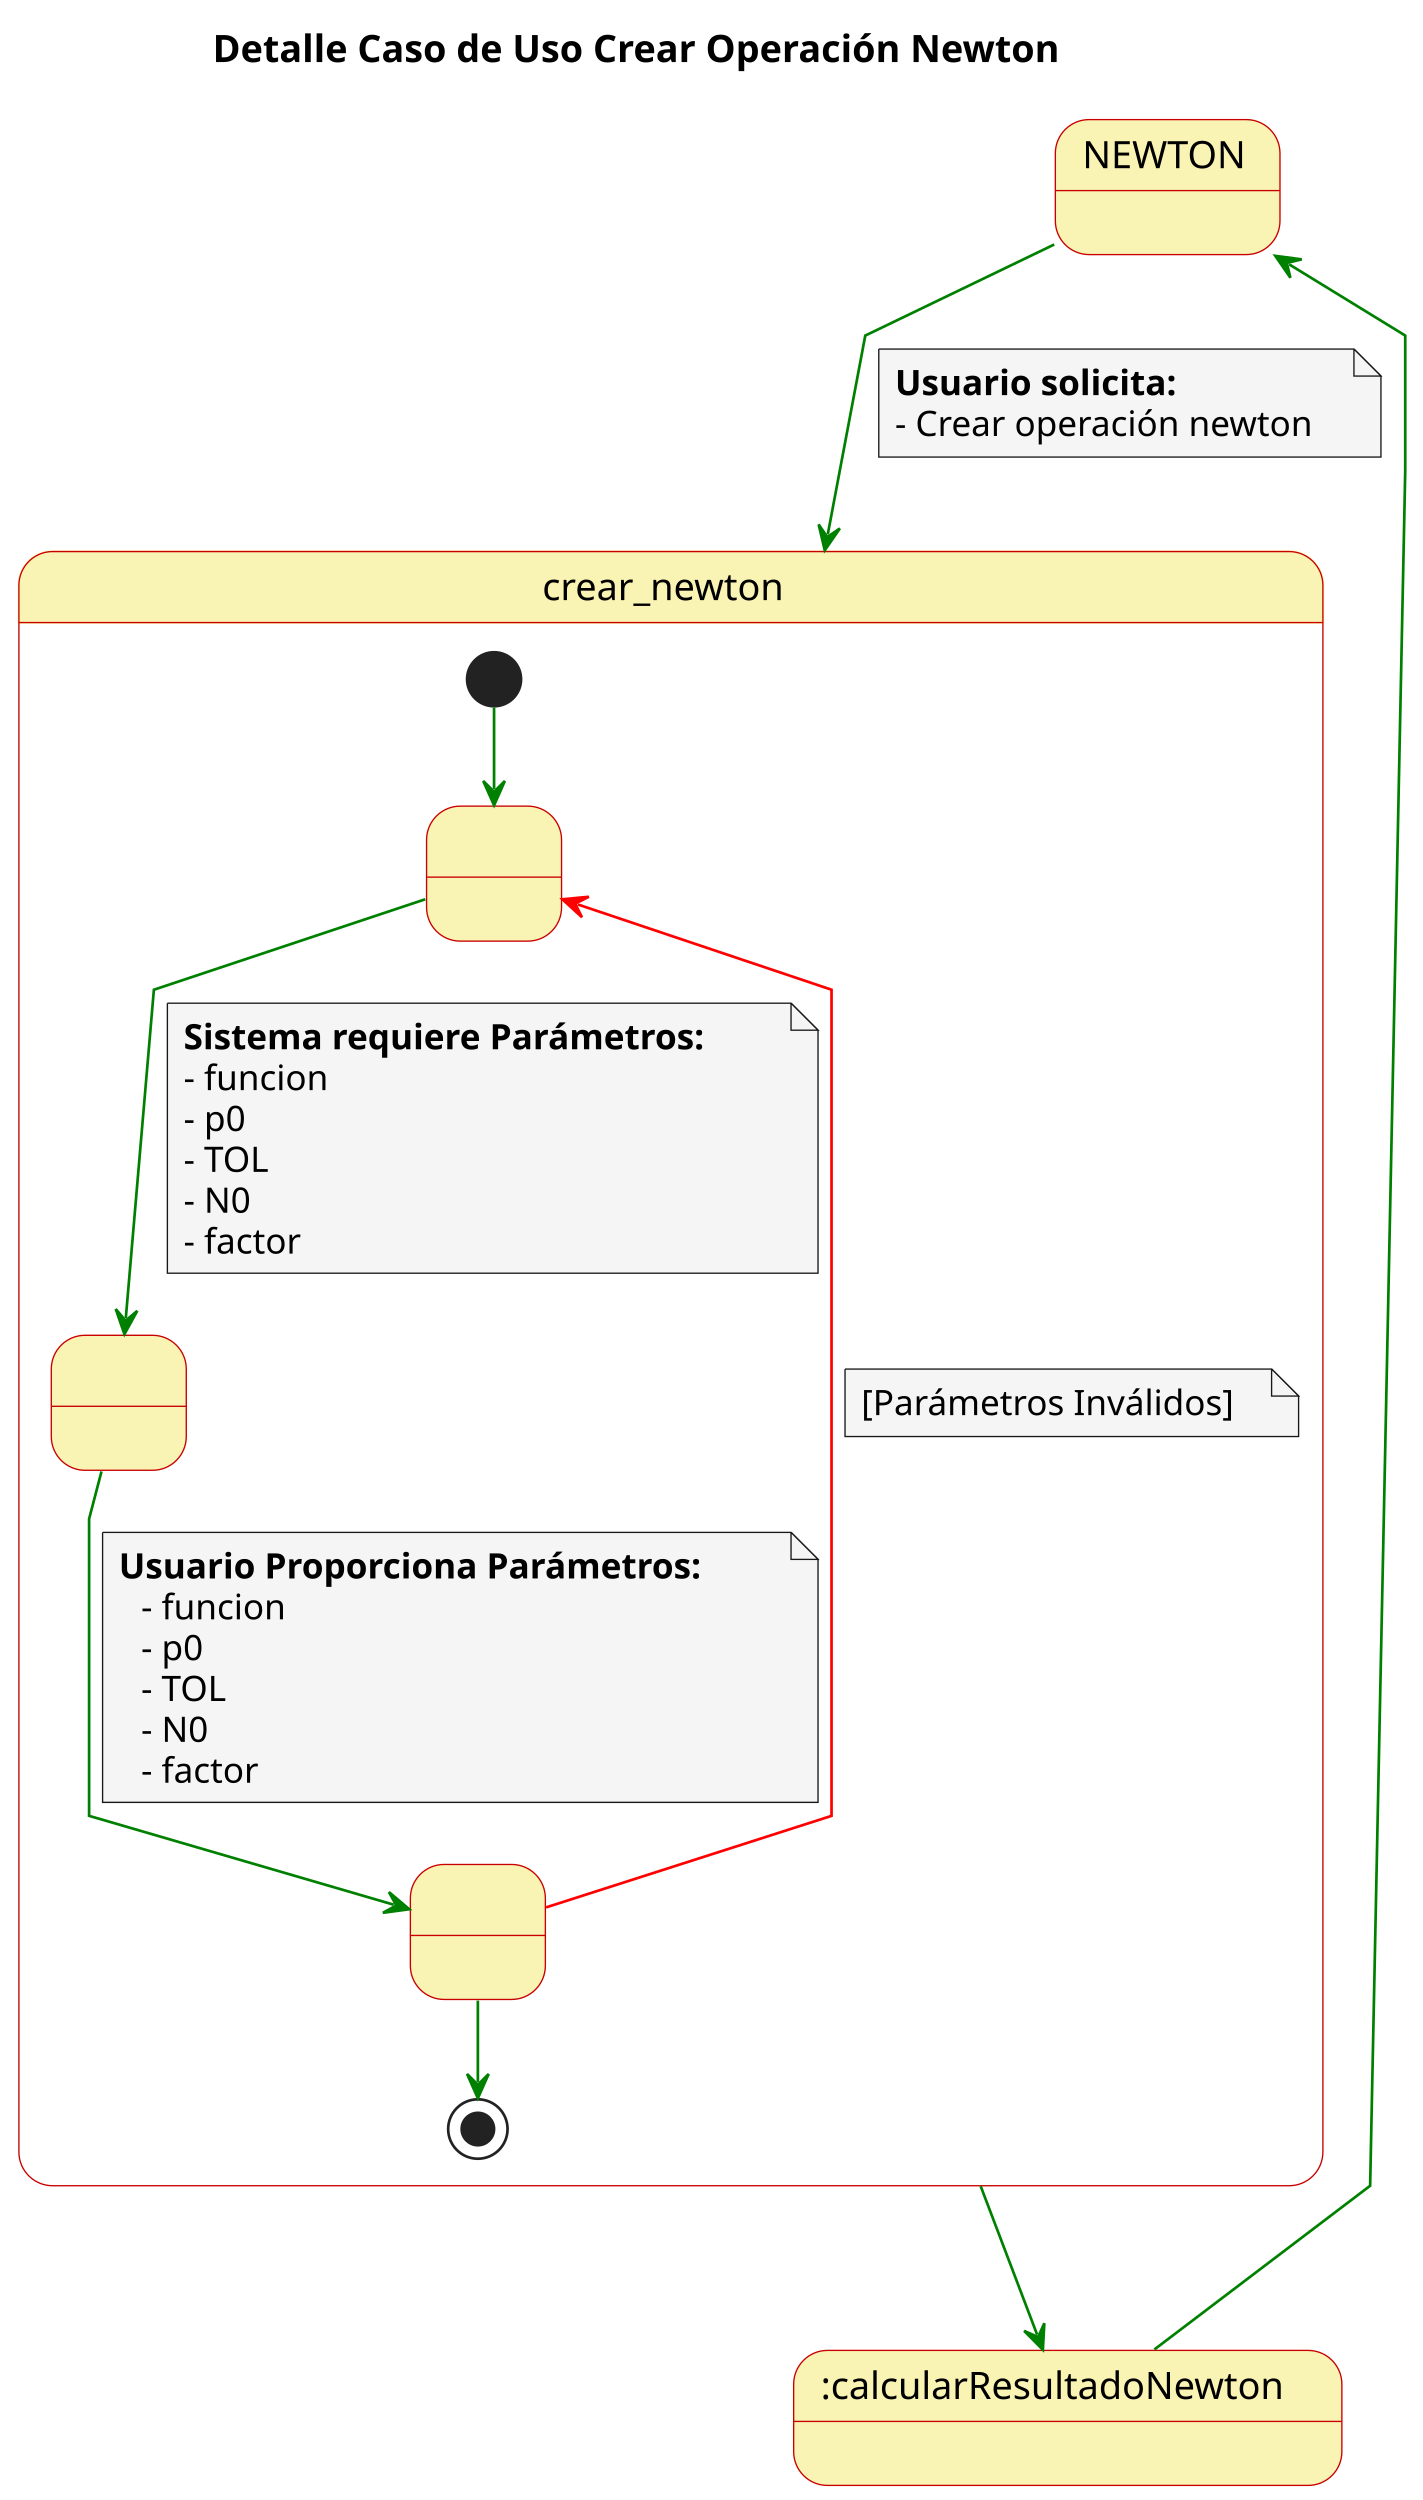
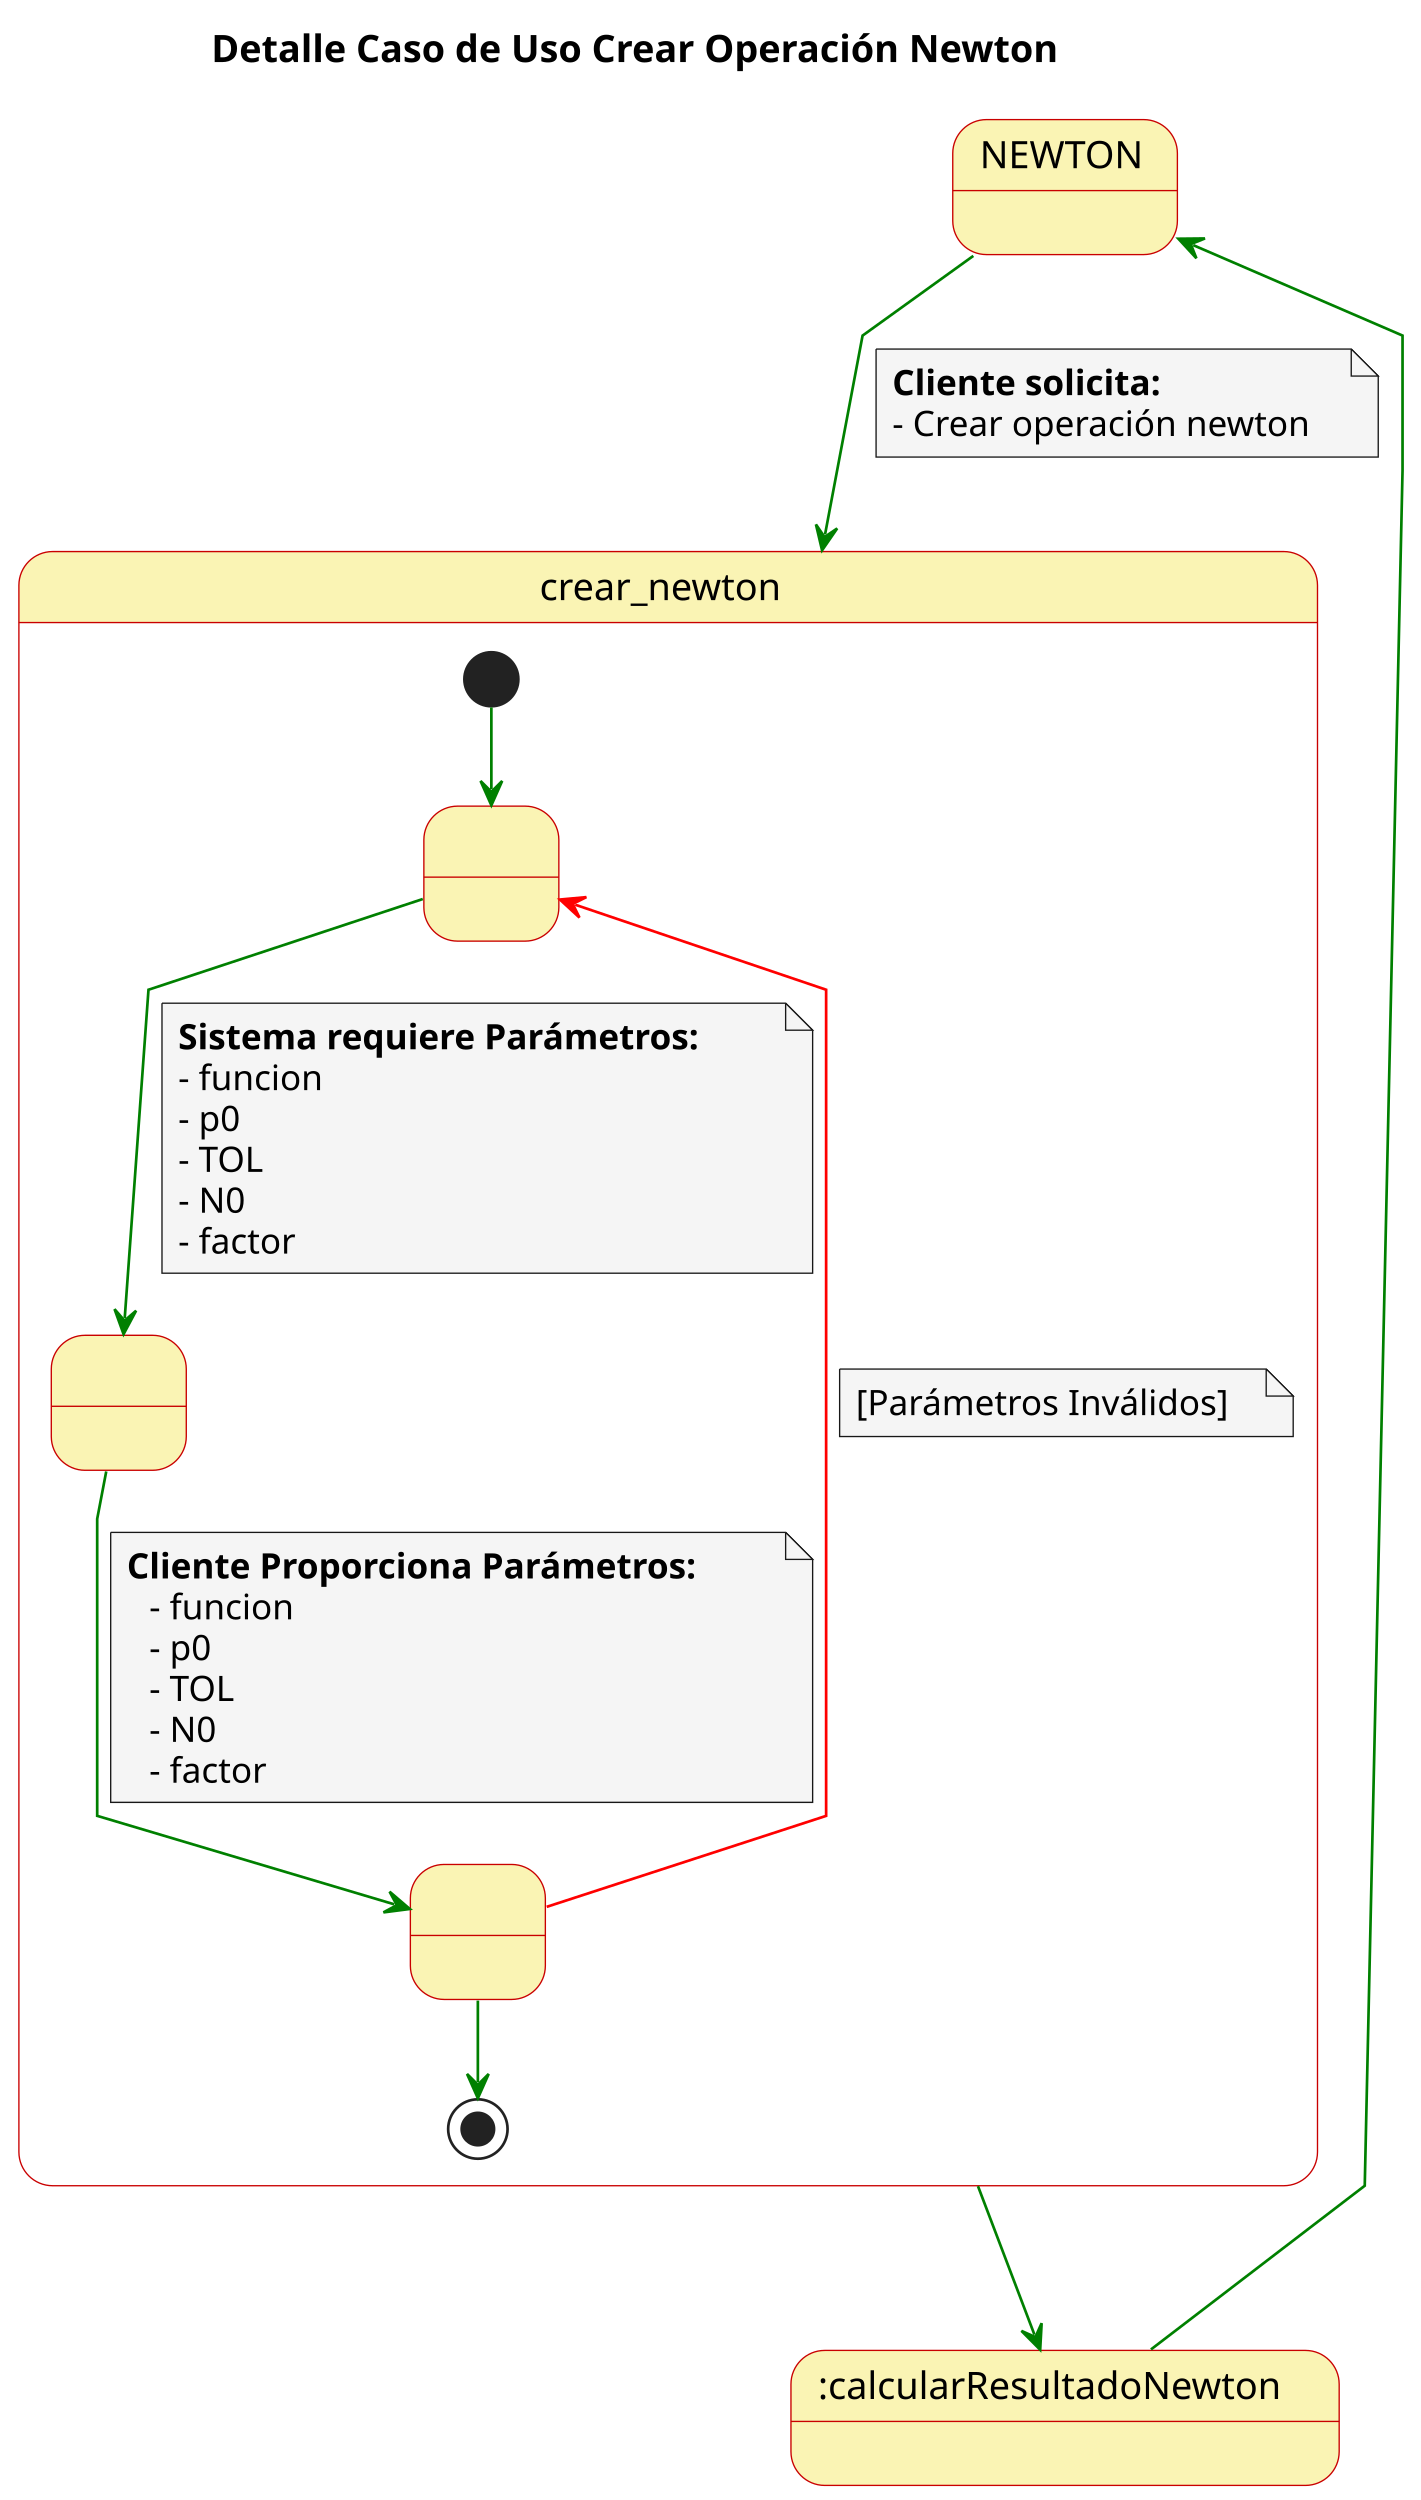
- <svg xmlns="http://www.w3.org/2000/svg" contentStyleType="text/css" data-diagram-type="STATE" height="926px" preserveAspectRatio="none" style="width:527px;height:926px;background:#FFFFFF;" version="1.1" viewBox="0 0 527 926" width="527px" zoomAndPan="magnify">
+ <svg xmlns="http://www.w3.org/2000/svg" contentStyleType="text/css" data-diagram-type="STATE" height="926px" preserveAspectRatio="none" style="width:526px;height:926px;background:#FFFFFF;" version="1.1" viewBox="0 0 526 926" width="526px" zoomAndPan="magnify">
  <defs />
  <g>
    <g class="title" data-source-line="14">
-       <text fill="#000000" font-family="sans-serif" font-size="14" font-weight="bold" lengthAdjust="spacing" textLength="356.002" x="78.749" y="22.995">Detalle Caso de Uso Crear Operación Newton</text>
+       <text fill="#000000" font-family="sans-serif" font-size="14" font-weight="bold" lengthAdjust="spacing" textLength="356.002" x="78.249" y="22.995">Detalle Caso de Uso Crear Operación Newton</text>
    </g>
    <g id="NEWTON">
-       <rect fill="#FAF4B4" height="50" rx="12.5" ry="12.5" style="stroke:#C90000;stroke-width:0.5;" width="83.205" x="390.9" y="44.297" />
-       <line style="stroke:#C90000;stroke-width:0.5;" x1="390.9" x2="474.105" y1="70.594" y2="70.594" />
-       <text fill="#000000" font-family="sans-serif" font-size="14" lengthAdjust="spacing" textLength="63.205" x="400.9" y="62.292">NEWTON</text>
+       <rect fill="#FAF4B4" height="50" rx="12.5" ry="12.5" style="stroke:#C90000;stroke-width:0.5;" width="83.205" x="352.9" y="44.297" />
+       <line style="stroke:#C90000;stroke-width:0.5;" x1="352.9" x2="436.105" y1="70.594" y2="70.594" />
+       <text fill="#000000" font-family="sans-serif" font-size="14" lengthAdjust="spacing" textLength="63.205" x="362.9" y="62.292">NEWTON</text>
    </g>
-     <path d="M19.5,204.297 L477.5,204.297 A12.5,12.5 0 0 1 490,216.797 L490,230.594 L7,230.594 L7,216.797 A12.5,12.5 0 0 1 19.5,204.297" fill="#FAF4B4" style="stroke:#FAF4B4;stroke-width:1;" />
-     <rect fill="none" height="605.297" rx="12.5" ry="12.5" style="stroke:#C90000;stroke-width:0.5;" width="483" x="7" y="204.297" />
-     <line style="stroke:#C90000;stroke-width:0.5;" x1="7" x2="490" y1="230.594" y2="230.594" />
-     <text fill="#000000" font-family="sans-serif" font-size="14" lengthAdjust="spacing" textLength="95.266" x="200.867" y="222.292">crear_newton</text>
+     <path d="M19.5,204.297 L475.5,204.297 A12.5,12.5 0 0 1 488,216.797 L488,230.594 L7,230.594 L7,216.797 A12.5,12.5 0 0 1 19.5,204.297" fill="#FAF4B4" />
+     <rect fill="none" height="605.297" rx="12.5" ry="12.5" style="stroke:#C90000;stroke-width:0.5;" width="481" x="7" y="204.297" />
+     <line style="stroke:#C90000;stroke-width:0.5;" x1="7" x2="488" y1="230.594" y2="230.594" />
+     <text fill="#000000" font-family="sans-serif" font-size="14" lengthAdjust="spacing" textLength="95.266" x="199.867" y="222.292">crear_newton</text>
    <g id="crear_newton.1">
-       <rect fill="#FAF4B4" height="50" rx="12.5" ry="12.5" style="stroke:#C90000;stroke-width:0.5;" width="50" x="158" y="298.594" />
-       <line style="stroke:#C90000;stroke-width:0.5;" x1="158" x2="208" y1="324.891" y2="324.891" />
-       <text fill="#000000" font-family="sans-serif" font-size="14" lengthAdjust="spacing" textLength="4.45" x="180.775" y="316.589"> </text>
+       <rect fill="#FAF4B4" height="50" rx="12.5" ry="12.5" style="stroke:#C90000;stroke-width:0.5;" width="50" x="157" y="298.594" />
+       <line style="stroke:#C90000;stroke-width:0.5;" x1="157" x2="207" y1="324.891" y2="324.891" />
+       <text fill="#000000" font-family="sans-serif" font-size="14" lengthAdjust="spacing" textLength="4.45" x="179.775" y="316.589"> </text>
    </g>
    <g id="crear_newton.2">
      <rect fill="#FAF4B4" height="50" rx="12.5" ry="12.5" style="stroke:#C90000;stroke-width:0.5;" width="50" x="19" y="494.594" />
      <line style="stroke:#C90000;stroke-width:0.5;" x1="19" x2="69" y1="520.891" y2="520.891" />
      <text fill="#000000" font-family="sans-serif" font-size="14" lengthAdjust="spacing" textLength="4.45" x="41.775" y="512.589"> </text>
    </g>
    <g id="crear_newton.3">
      <rect fill="#FAF4B4" height="50" rx="12.5" ry="12.5" style="stroke:#C90000;stroke-width:0.5;" width="50" x="152" y="690.594" />
      <line style="stroke:#C90000;stroke-width:0.5;" x1="152" x2="202" y1="716.891" y2="716.891" />
      <text fill="#000000" font-family="sans-serif" font-size="14" lengthAdjust="spacing" textLength="4.45" x="174.775" y="708.589"> </text>
    </g>
-     <ellipse cx="183" cy="251.594" fill="#222222" rx="10" ry="10" style="stroke:#222222;stroke-width:1;" />
+     <ellipse cx="182" cy="251.594" fill="#222222" rx="10" ry="10" style="stroke:#222222;stroke-width:1;" />
    <ellipse cx="177" cy="788.594" fill="none" rx="11" ry="11" style="stroke:#222222;stroke-width:1;" />
    <ellipse cx="177" cy="788.594" fill="#222222" rx="6" ry="6" style="stroke:#222222;stroke-width:1;" />
-     <g class="link" data-entity-1="*start*crear_newton" data-entity-2="1" data-source-line="29" data-uid="lnk4" id="link_*start*crear_newton_1">
-       <path d="M183,262.034 C183,271.294 183,279.784 183,292.274" fill="none" id="*start*crear_newton-to-1" style="stroke:#008000;stroke-width:1;" />
-       <polygon fill="#008000" points="183,298.274,187,289.274,183,293.274,179,289.274,183,298.274" style="stroke:#008000;stroke-width:1;" />
+     <g class="link" data-entity-1=".start.crear_newton" data-entity-2="1" data-source-line="29" data-uid="lnk4" id="link_.start.crear_newton_1">
+       <path d="M182,262.034 C182,271.294 182,279.784 182,292.274" fill="none" id="*start*crear_newton-to-1" style="stroke:#008000;stroke-width:1;" />
+       <polygon fill="#008000" points="182,298.274,186,289.274,182,293.274,178,289.274,182,298.274" style="stroke:#008000;stroke-width:1;" />
    </g>
    <g class="link" data-entity-1="1" data-entity-2="2" data-source-line="30" data-uid="lnk5" id="link_1_2">
-       <path d="M157.5,333.094 C120.68,345.364 57,366.594 57,366.594 C57,366.594 50.271,445.226 46.601,488.195" fill="none" id="1-to-2" style="stroke:#008000;stroke-width:1;" />
-       <polygon fill="#008000" points="46.09,494.174,50.841,485.547,46.516,489.192,42.87,484.866,46.09,494.174" style="stroke:#008000;stroke-width:1;" />
-       <path d="M62,371.594 L62,471.594 L303,471.594 L303,381.594 L293,371.594 L62,371.594" fill="#F5F5F5" style="stroke:#181818;stroke-width:0.5;" />
-       <path d="M293,371.594 L293,381.594 L303,381.594 L293,371.594" fill="#F5F5F5" style="stroke:#181818;stroke-width:0.5;" />
-       <text fill="#000000" font-family="sans-serif" font-size="13" font-weight="bold" lengthAdjust="spacing" textLength="220.587" x="68" y="388.661">Sistema requiere Parámetros:</text>
-       <text fill="#000000" font-family="sans-serif" font-size="13" lengthAdjust="spacing" textLength="56.831" x="68" y="403.793">- funcion</text>
-       <text fill="#000000" font-family="sans-serif" font-size="13" lengthAdjust="spacing" textLength="25.346" x="68" y="418.926">- p0</text>
-       <text fill="#000000" font-family="sans-serif" font-size="13" lengthAdjust="spacing" textLength="34.239" x="68" y="434.059">- TOL</text>
-       <text fill="#000000" font-family="sans-serif" font-size="13" lengthAdjust="spacing" textLength="26.819" x="68" y="449.192">- N0</text>
-       <text fill="#000000" font-family="sans-serif" font-size="13" lengthAdjust="spacing" textLength="46.909" x="68" y="464.325">- factor</text>
+       <path d="M156.6,332.994 C119.54,345.254 55,366.594 55,366.594 C55,366.594 49.313,445.219 46.203,488.189" fill="none" id="1-to-2" style="stroke:#008000;stroke-width:1;" />
+       <polygon fill="#008000" points="45.77,494.174,50.409,485.486,46.131,489.187,42.43,484.909,45.77,494.174" style="stroke:#008000;stroke-width:1;" />
+       <path d="M60,371.594 L60,471.594 L301,471.594 L301,381.594 L291,371.594 L60,371.594" fill="#F5F5F5" style="stroke:#181818;stroke-width:0.5;" />
+       <path d="M291,371.594 L291,381.594 L301,381.594 L291,371.594" fill="#F5F5F5" style="stroke:#181818;stroke-width:0.5;" />
+       <text fill="#000000" font-family="sans-serif" font-size="13" font-weight="bold" lengthAdjust="spacing" textLength="220.587" x="66" y="388.661">Sistema requiere Parámetros:</text>
+       <text fill="#000000" font-family="sans-serif" font-size="13" lengthAdjust="spacing" textLength="56.831" x="66" y="403.793">- funcion</text>
+       <text fill="#000000" font-family="sans-serif" font-size="13" lengthAdjust="spacing" textLength="25.346" x="66" y="418.926">- p0</text>
+       <text fill="#000000" font-family="sans-serif" font-size="13" lengthAdjust="spacing" textLength="34.239" x="66" y="434.059">- TOL</text>
+       <text fill="#000000" font-family="sans-serif" font-size="13" lengthAdjust="spacing" textLength="26.819" x="66" y="449.192">- N0</text>
+       <text fill="#000000" font-family="sans-serif" font-size="13" lengthAdjust="spacing" textLength="46.909" x="66" y="464.325">- factor</text>
    </g>
    <g class="link" data-entity-1="2" data-entity-2="3" data-source-line="39" data-uid="lnk6" id="link_2_3">
-       <path d="M37.6,545.024 C35.18,554.264 33,562.594 33,562.594 C33,562.594 33,672.594 33,672.594 C33,672.594 104.49,693.443 145.83,705.503" fill="none" id="2-to-3" style="stroke:#008000;stroke-width:1;" />
-       <polygon fill="#008000" points="151.59,707.184,144.07,700.823,146.79,705.784,141.83,708.503,151.59,707.184" style="stroke:#008000;stroke-width:1;" />
-       <path d="M38,567.594 L38,667.594 L303,667.594 L303,577.594 L293,567.594 L38,567.594" fill="#F5F5F5" style="stroke:#181818;stroke-width:0.5;" />
-       <path d="M293,567.594 L293,577.594 L303,577.594 L293,567.594" fill="#F5F5F5" style="stroke:#181818;stroke-width:0.5;" />
-       <text fill="#000000" font-family="sans-serif" font-size="13" font-weight="bold" lengthAdjust="spacing" textLength="244.15" x="44" y="584.661">Usuario Proporciona Parámetros:</text>
-       <text fill="#000000" font-family="sans-serif" font-size="13" lengthAdjust="spacing" textLength="56.831" x="52.265" y="599.793">- funcion</text>
-       <text fill="#000000" font-family="sans-serif" font-size="13" lengthAdjust="spacing" textLength="25.346" x="52.265" y="614.926">- p0</text>
-       <text fill="#000000" font-family="sans-serif" font-size="13" lengthAdjust="spacing" textLength="34.239" x="52.265" y="630.059">- TOL</text>
-       <text fill="#000000" font-family="sans-serif" font-size="13" lengthAdjust="spacing" textLength="26.819" x="52.265" y="645.192">- N0</text>
-       <text fill="#000000" font-family="sans-serif" font-size="13" lengthAdjust="spacing" textLength="46.909" x="52.265" y="660.325">- factor</text>
+       <path d="M39.35,545.024 C37.59,554.264 36,562.594 36,562.594 C36,562.594 36,672.594 36,672.594 C36,672.594 105.49,693.291 146.04,705.371" fill="none" id="2-to-3" style="stroke:#008000;stroke-width:1;" />
+       <polygon fill="#008000" points="151.79,707.084,144.307,700.681,146.998,705.656,142.023,708.348,151.79,707.084" style="stroke:#008000;stroke-width:1;" />
+       <path d="M41,567.594 L41,667.594 L301,667.594 L301,577.594 L291,567.594 L41,567.594" fill="#F5F5F5" style="stroke:#181818;stroke-width:0.5;" />
+       <path d="M291,567.594 L291,577.594 L301,577.594 L291,567.594" fill="#F5F5F5" style="stroke:#181818;stroke-width:0.5;" />
+       <text fill="#000000" font-family="sans-serif" font-size="13" font-weight="bold" lengthAdjust="spacing" textLength="239.586" x="47" y="584.661">Cliente Proporciona Parámetros:</text>
+       <text fill="#000000" font-family="sans-serif" font-size="13" lengthAdjust="spacing" textLength="56.831" x="55.265" y="599.793">- funcion</text>
+       <text fill="#000000" font-family="sans-serif" font-size="13" lengthAdjust="spacing" textLength="25.346" x="55.265" y="614.926">- p0</text>
+       <text fill="#000000" font-family="sans-serif" font-size="13" lengthAdjust="spacing" textLength="34.239" x="55.265" y="630.059">- TOL</text>
+       <text fill="#000000" font-family="sans-serif" font-size="13" lengthAdjust="spacing" textLength="26.819" x="55.265" y="645.192">- N0</text>
+       <text fill="#000000" font-family="sans-serif" font-size="13" lengthAdjust="spacing" textLength="46.909" x="55.265" y="660.325">- factor</text>
    </g>
    <g class="link" data-entity-1="3" data-entity-2="1" data-source-line="48" data-uid="lnk7" id="link_3_1">
-       <path d="M202.26,706.494 C240.33,694.294 308,672.594 308,672.594 C308,672.594 308,366.594 308,366.594 C308,366.594 250.508,347.275 213.988,335.005" fill="none" id="3-to-1" style="stroke:#FF0000;stroke-width:1;" />
-       <polygon fill="#FF0000" points="208.3,333.094,215.557,339.752,213.04,334.686,218.105,332.168,208.3,333.094" style="stroke:#FF0000;stroke-width:1;" />
-       <path d="M313,507.094 L313,532.094 L481,532.094 L481,517.094 L471,507.094 L313,507.094" fill="#F5F5F5" style="stroke:#181818;stroke-width:0.5;" />
-       <path d="M471,507.094 L471,517.094 L481,517.094 L471,507.094" fill="#F5F5F5" style="stroke:#181818;stroke-width:0.5;" />
-       <text fill="#000000" font-family="sans-serif" font-size="13" lengthAdjust="spacing" textLength="147.158" x="319" y="524.161">[Parámetros Inválidos]</text>
+       <path d="M202.49,706.294 C240.08,694.054 306,672.594 306,672.594 C306,672.594 306,366.594 306,366.594 C306,366.594 249.353,347.409 213.073,335.119" fill="none" id="3-to-1" style="stroke:#FF0000;stroke-width:1;" />
+       <polygon fill="#FF0000" points="207.39,333.194,214.631,339.87,212.126,334.798,217.198,332.293,207.39,333.194" style="stroke:#FF0000;stroke-width:1;" />
+       <path d="M311,507.094 L311,532.094 L479,532.094 L479,517.094 L469,507.094 L311,507.094" fill="#F5F5F5" style="stroke:#181818;stroke-width:0.5;" />
+       <path d="M469,507.094 L469,517.094 L479,517.094 L469,507.094" fill="#F5F5F5" style="stroke:#181818;stroke-width:0.5;" />
+       <text fill="#000000" font-family="sans-serif" font-size="13" lengthAdjust="spacing" textLength="147.158" x="317" y="524.161">[Parámetros Inválidos]</text>
    </g>
-     <g class="link" data-entity-1="3" data-entity-2="*end*crear_newton" data-source-line="52" data-uid="lnk9" id="link_3_*end*crear_newton">
+     <g class="link" data-entity-1="3" data-entity-2=".end.crear_newton" data-source-line="52" data-uid="lnk9" id="link_3_.end.crear_newton">
      <path d="M177,741.024 C177,753.384 177,761.724 177,771.194" fill="none" id="3-to-*end*crear_newton" style="stroke:#008000;stroke-width:1;" />
      <polygon fill="#008000" points="177,777.194,181,768.194,177,772.194,173,768.194,177,777.194" style="stroke:#008000;stroke-width:1;" />
    </g>
-     <g id=":calcularResultadoNewton">
-       <rect fill="#FAF4B4" height="50" rx="12.5" ry="12.5" style="stroke:#C90000;stroke-width:0.5;" width="203.06" x="293.97" y="870.597" />
-       <line style="stroke:#C90000;stroke-width:0.5;" x1="293.97" x2="497.03" y1="896.894" y2="896.894" />
-       <text fill="#000000" font-family="sans-serif" font-size="14" lengthAdjust="spacing" textLength="183.06" x="303.97" y="888.592">:calcularResultadoNewton</text>
+     <g id=".calcularResultadoNewton">
+       <rect fill="#FAF4B4" height="50" rx="12.5" ry="12.5" style="stroke:#C90000;stroke-width:0.5;" width="203.06" x="292.97" y="870.597" />
+       <line style="stroke:#C90000;stroke-width:0.5;" x1="292.97" x2="496.03" y1="896.894" y2="896.894" />
+       <text fill="#000000" font-family="sans-serif" font-size="14" lengthAdjust="spacing" textLength="183.06" x="302.97" y="888.592">:calcularResultadoNewton</text>
    </g>
    <g class="link" data-entity-1="NEWTON" data-entity-2="crear_newton" data-source-line="18" data-uid="lnk2" id="link_NEWTON_crear_newton">
-       <path d="M390.48,90.557 C358.7,105.887 320.5,124.297 320.5,124.297 C320.5,124.297 315.393,151.381 306.603,197.941" fill="none" id="NEWTON-to-crear_newton" style="stroke:#008000;stroke-width:1;" />
-       <polygon fill="#008000" points="305.49,203.837,311.09,195.735,306.418,198.924,303.229,194.251,305.49,203.837" style="stroke:#008000;stroke-width:1;" />
-       <path d="M325.5,129.297 L325.5,169.297 L511.5,169.297 L511.5,139.297 L501.5,129.297 L325.5,129.297" fill="#F5F5F5" style="stroke:#181818;stroke-width:0.5;" />
-       <path d="M501.5,129.297 L501.5,139.297 L511.5,139.297 L501.5,129.297" fill="#F5F5F5" style="stroke:#181818;stroke-width:0.5;" />
-       <text fill="#000000" font-family="sans-serif" font-size="13" font-weight="bold" lengthAdjust="spacing" textLength="118.574" x="331.5" y="146.364">Usuario solicita:</text>
-       <text fill="#000000" font-family="sans-serif" font-size="13" lengthAdjust="spacing" textLength="165.445" x="331.5" y="161.497">- Crear operación newton</text>
+       <path d="M360.51,94.777 C340.67,109.057 319.5,124.297 319.5,124.297 C319.5,124.297 314.393,151.381 305.603,197.941" fill="none" id="NEWTON-to-crear_newton" style="stroke:#008000;stroke-width:1;" />
+       <polygon fill="#008000" points="304.49,203.837,310.09,195.735,305.418,198.924,302.229,194.251,304.49,203.837" style="stroke:#008000;stroke-width:1;" />
+       <path d="M324.5,129.297 L324.5,169.297 L510.5,169.297 L510.5,139.297 L500.5,129.297 L324.5,129.297" fill="#F5F5F5" style="stroke:#181818;stroke-width:0.5;" />
+       <path d="M500.5,129.297 L500.5,139.297 L510.5,139.297 L500.5,129.297" fill="#F5F5F5" style="stroke:#181818;stroke-width:0.5;" />
+       <text fill="#000000" font-family="sans-serif" font-size="13" font-weight="bold" lengthAdjust="spacing" textLength="114.01" x="330.5" y="146.364">Cliente solicita:</text>
+       <text fill="#000000" font-family="sans-serif" font-size="13" lengthAdjust="spacing" textLength="165.445" x="330.5" y="161.497">- Crear operación newton</text>
    </g>
-     <g class="link" data-entity-1="crear_newton" data-entity-2=":calcularResultadoNewton" data-source-line="55" data-uid="lnk11" id="link_crear_newton_:calcularResultadoNewton">
-       <path d="M363.24,809.747 C372.56,834.257 378.437,849.729 384.147,864.739" fill="none" id="crear_newton-to-:calcularResultadoNewton" style="stroke:#008000;stroke-width:1;" />
-       <polygon fill="#008000" points="386.28,870.347,386.819,860.513,384.502,865.674,379.341,863.357,386.28,870.347" style="stroke:#008000;stroke-width:1;" />
+     <g class="link" data-entity-1="crear_newton" data-entity-2=".calcularResultadoNewton" data-source-line="55" data-uid="lnk11" id="link_crear_newton_.calcularResultadoNewton">
+       <path d="M362.24,809.747 C371.56,834.257 377.437,849.729 383.147,864.739" fill="none" id="crear_newton-to-:calcularResultadoNewton" style="stroke:#008000;stroke-width:1;" />
+       <polygon fill="#008000" points="385.28,870.347,385.819,860.513,383.502,865.674,378.341,863.357,385.28,870.347" style="stroke:#008000;stroke-width:1;" />
    </g>
-     <g class="link" data-entity-1=":calcularResultadoNewton" data-entity-2="NEWTON" data-source-line="57" data-uid="lnk12" id="link_:calcularResultadoNewton_NEWTON">
-       <path d="M427.59,870.237 C460.69,845.127 507.5,809.597 507.5,809.597 C507.5,809.597 520.5,174.297 520.5,174.297 C520.5,174.297 520.5,124.297 520.5,124.297 C520.5,124.297 500.774,112.194 477.495,97.914" fill="none" id=":calcularResultadoNewton-to-NEWTON" style="stroke:#008000;stroke-width:1;" />
-       <polygon fill="#008000" points="472.38,94.777,477.96,102.892,476.642,97.391,482.143,96.073,472.38,94.777" style="stroke:#008000;stroke-width:1;" />
+     <g class="link" data-entity-1=".calcularResultadoNewton" data-entity-2="NEWTON" data-source-line="57" data-uid="lnk12" id="link_.calcularResultadoNewton_NEWTON">
+       <path d="M426.31,870.237 C459.11,845.127 505.5,809.597 505.5,809.597 C505.5,809.597 519.5,174.297 519.5,174.297 C519.5,174.297 519.5,124.297 519.5,124.297 C519.5,124.297 478.288,106.497 441.978,90.807" fill="none" id=":calcularResultadoNewton-to-NEWTON" style="stroke:#008000;stroke-width:1;" />
+       <polygon fill="#008000" points="436.47,88.427,443.145,95.669,441.06,90.41,446.318,88.325,436.47,88.427" style="stroke:#008000;stroke-width:1;" />
    </g>
  </g>
</svg>
